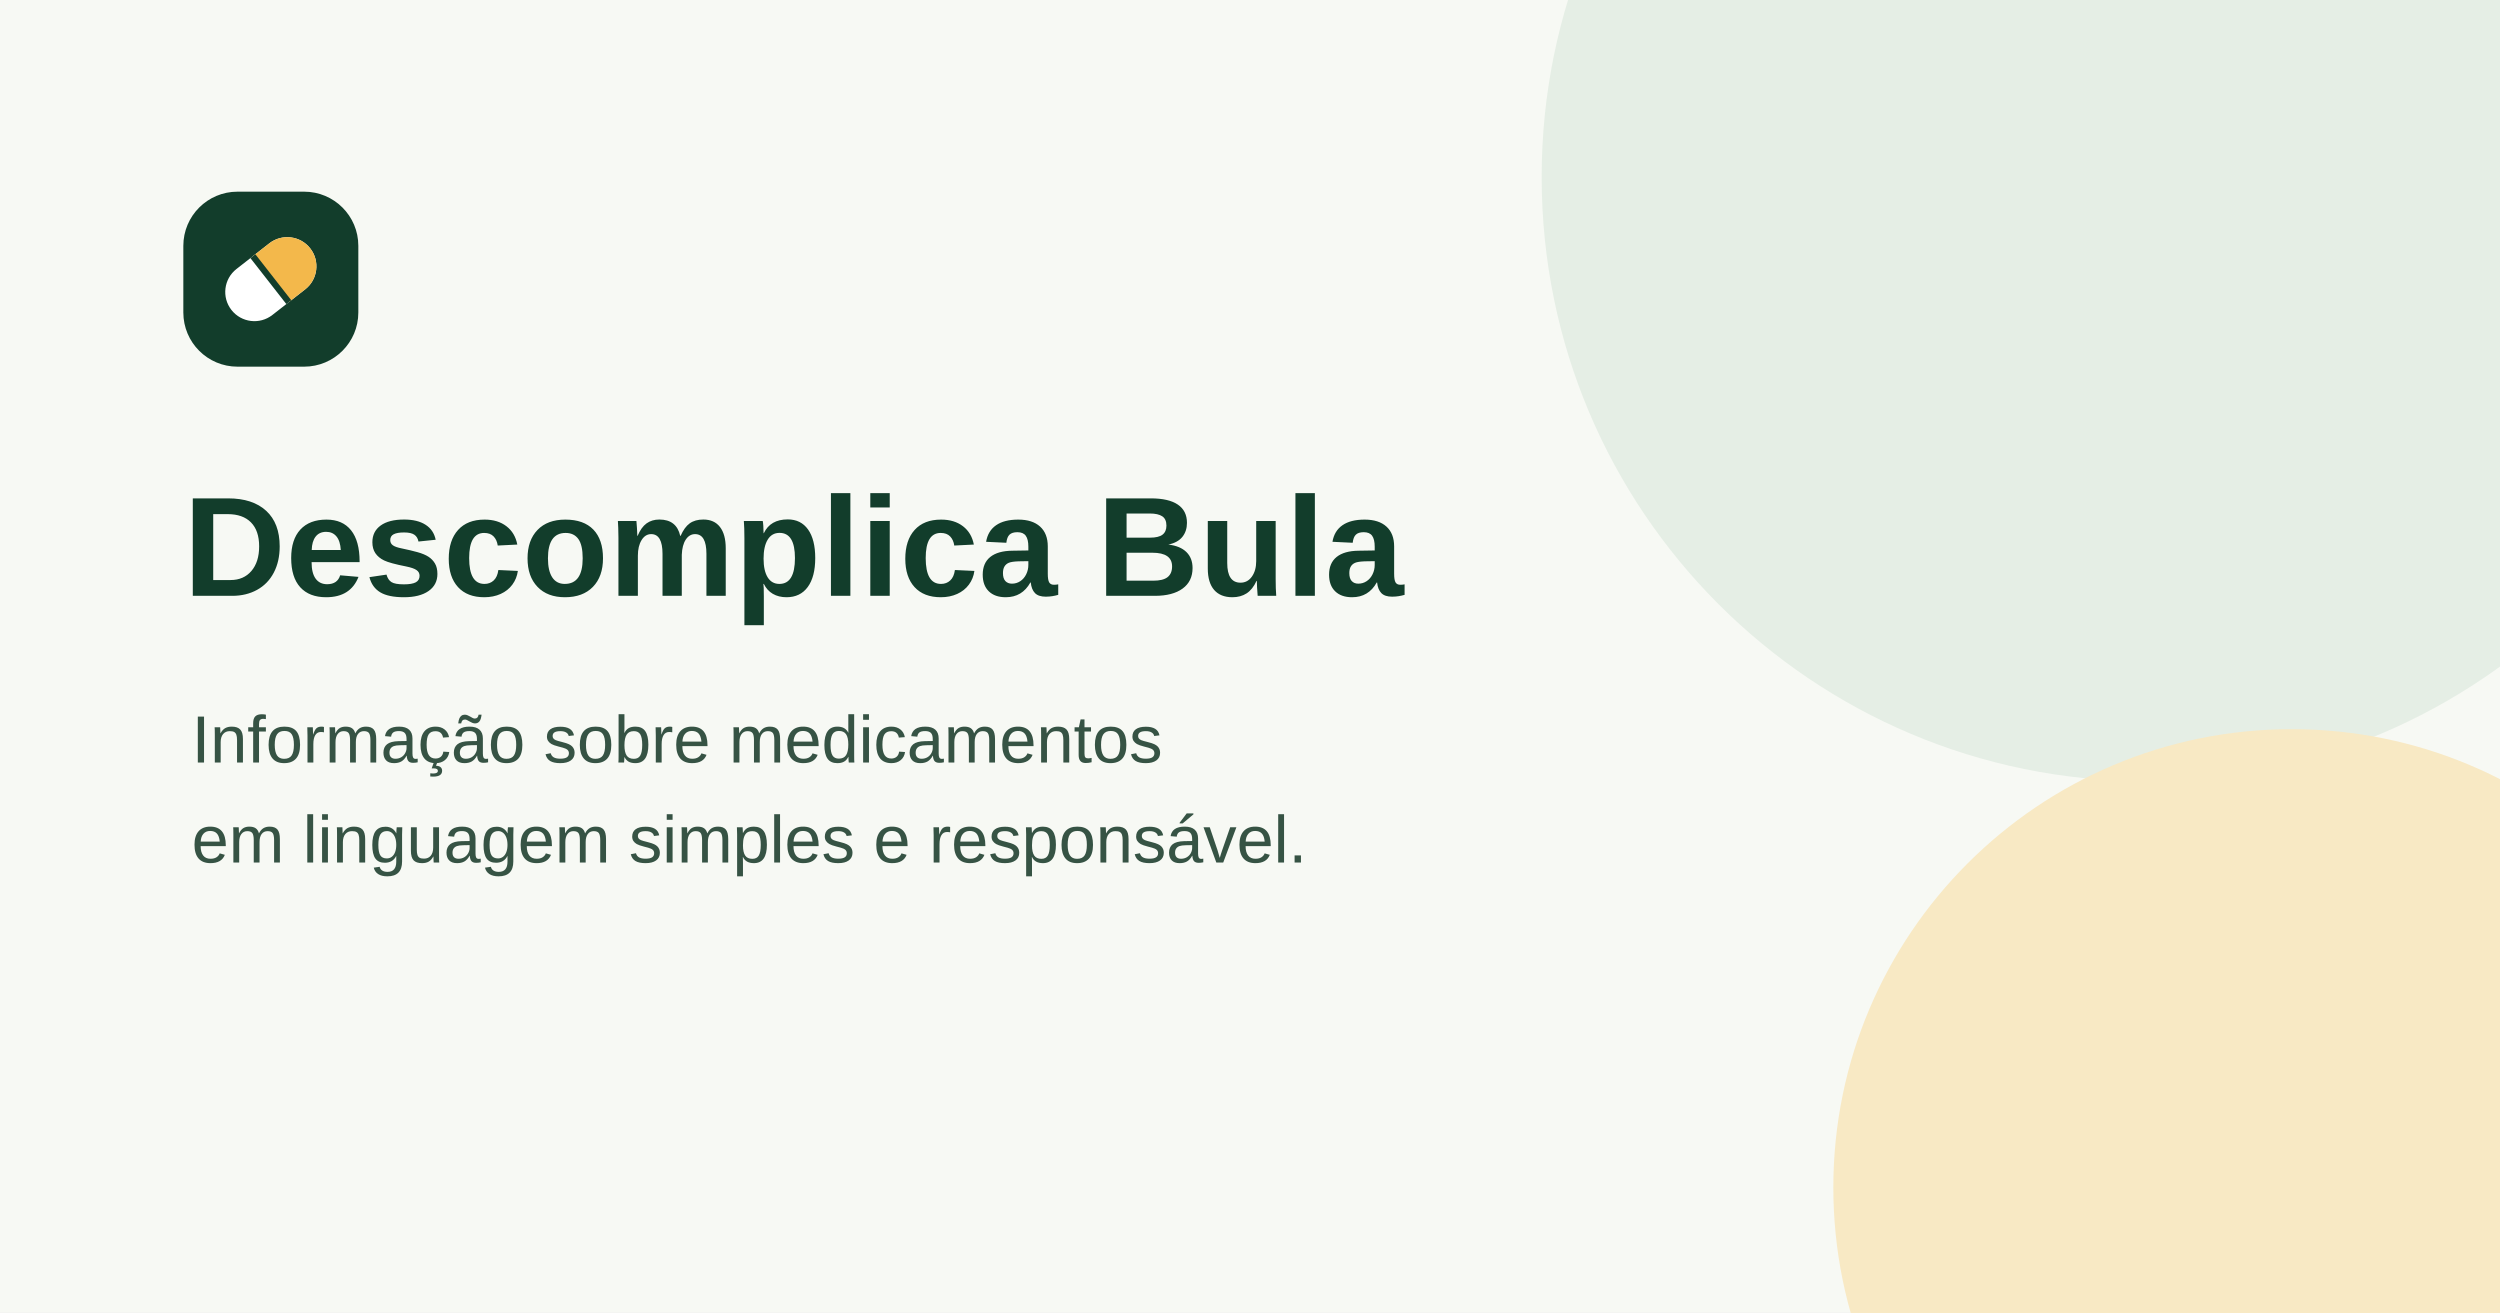
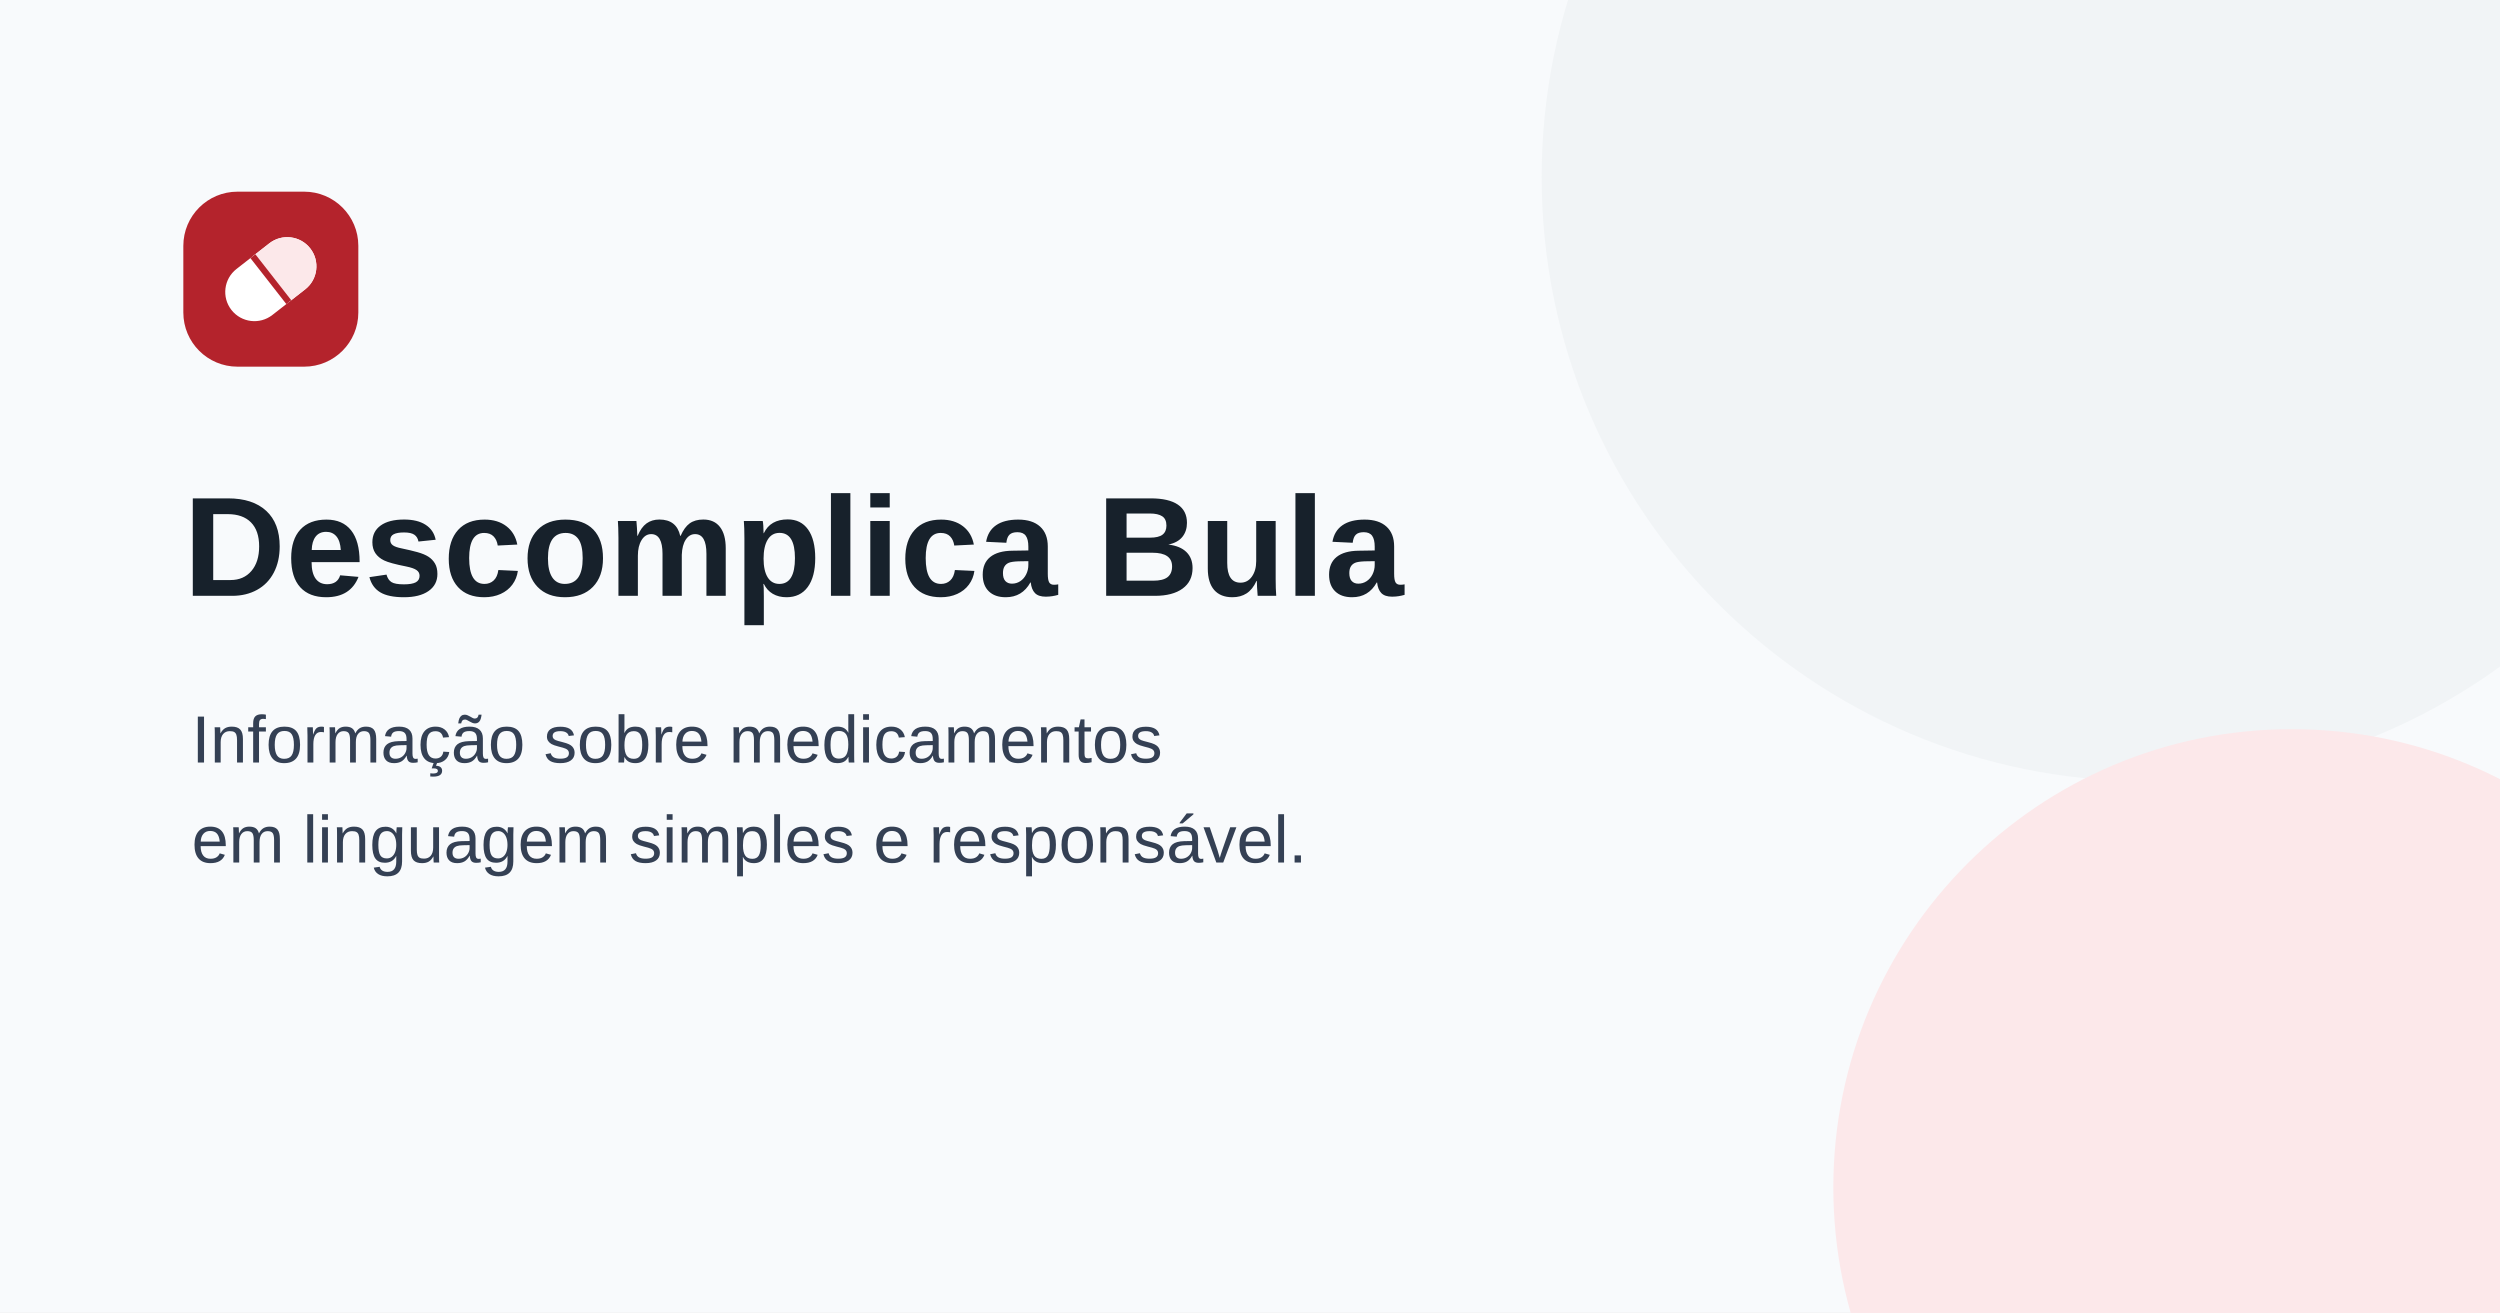
<svg xmlns="http://www.w3.org/2000/svg" width="1200" height="630" viewBox="0 0 1200 630">
-   <rect width="1200" height="630" fill="#f7f9f4" />
-   <circle cx="1030" cy="85" r="290" fill="#e5eee5" />
-   <circle cx="1100" cy="570" r="220" fill="#f8e9c4" />
-   <rect x="88" y="92" width="84" height="84" rx="26" fill="#123d2b" />
+   <rect width="1200" height="630" fill="#F8FAFC" />
+   <circle cx="1030" cy="85" r="290" fill="#F1F4F6" />
+   <circle cx="1100" cy="570" r="220" fill="#FCE8EA" />
+   <rect x="88" y="92" width="84" height="84" rx="26" fill="#B4232C" />
  <g transform="rotate(-38 130 134)">
    <rect x="106" y="120" width="48" height="28" rx="14" fill="#fff" />
-     <path d="M130 120h10a14 14 0 0 1 0 28h-10z" fill="#f3b84b" />
-     <path d="M130 120v28" stroke="#123d2b" stroke-width="3" />
+     <path d="M130 120h10a14 14 0 0 1 0 28h-10z" fill="#FCE8EA" />
+     <path d="M130 120v28" stroke="#B4232C" stroke-width="3" />
  </g>
-   <text x="88" y="286" fill="#123d2b" font-family="Arial, sans-serif" font-size="68" font-weight="700">Descomplica Bula</text>
-   <text x="92" y="366" fill="#365344" font-family="Arial, sans-serif" font-size="32">Informação sobre medicamentos</text>
-   <text x="92" y="414" fill="#365344" font-family="Arial, sans-serif" font-size="32">em linguagem simples e responsável.</text>
+   <text x="88" y="286" fill="#17212B" font-family="Arial, sans-serif" font-size="68" font-weight="700">Descomplica Bula</text>
+   <text x="92" y="366" fill="#344054" font-family="Arial, sans-serif" font-size="32">Informação sobre medicamentos</text>
+   <text x="92" y="414" fill="#344054" font-family="Arial, sans-serif" font-size="32">em linguagem simples e responsável.</text>
</svg>
